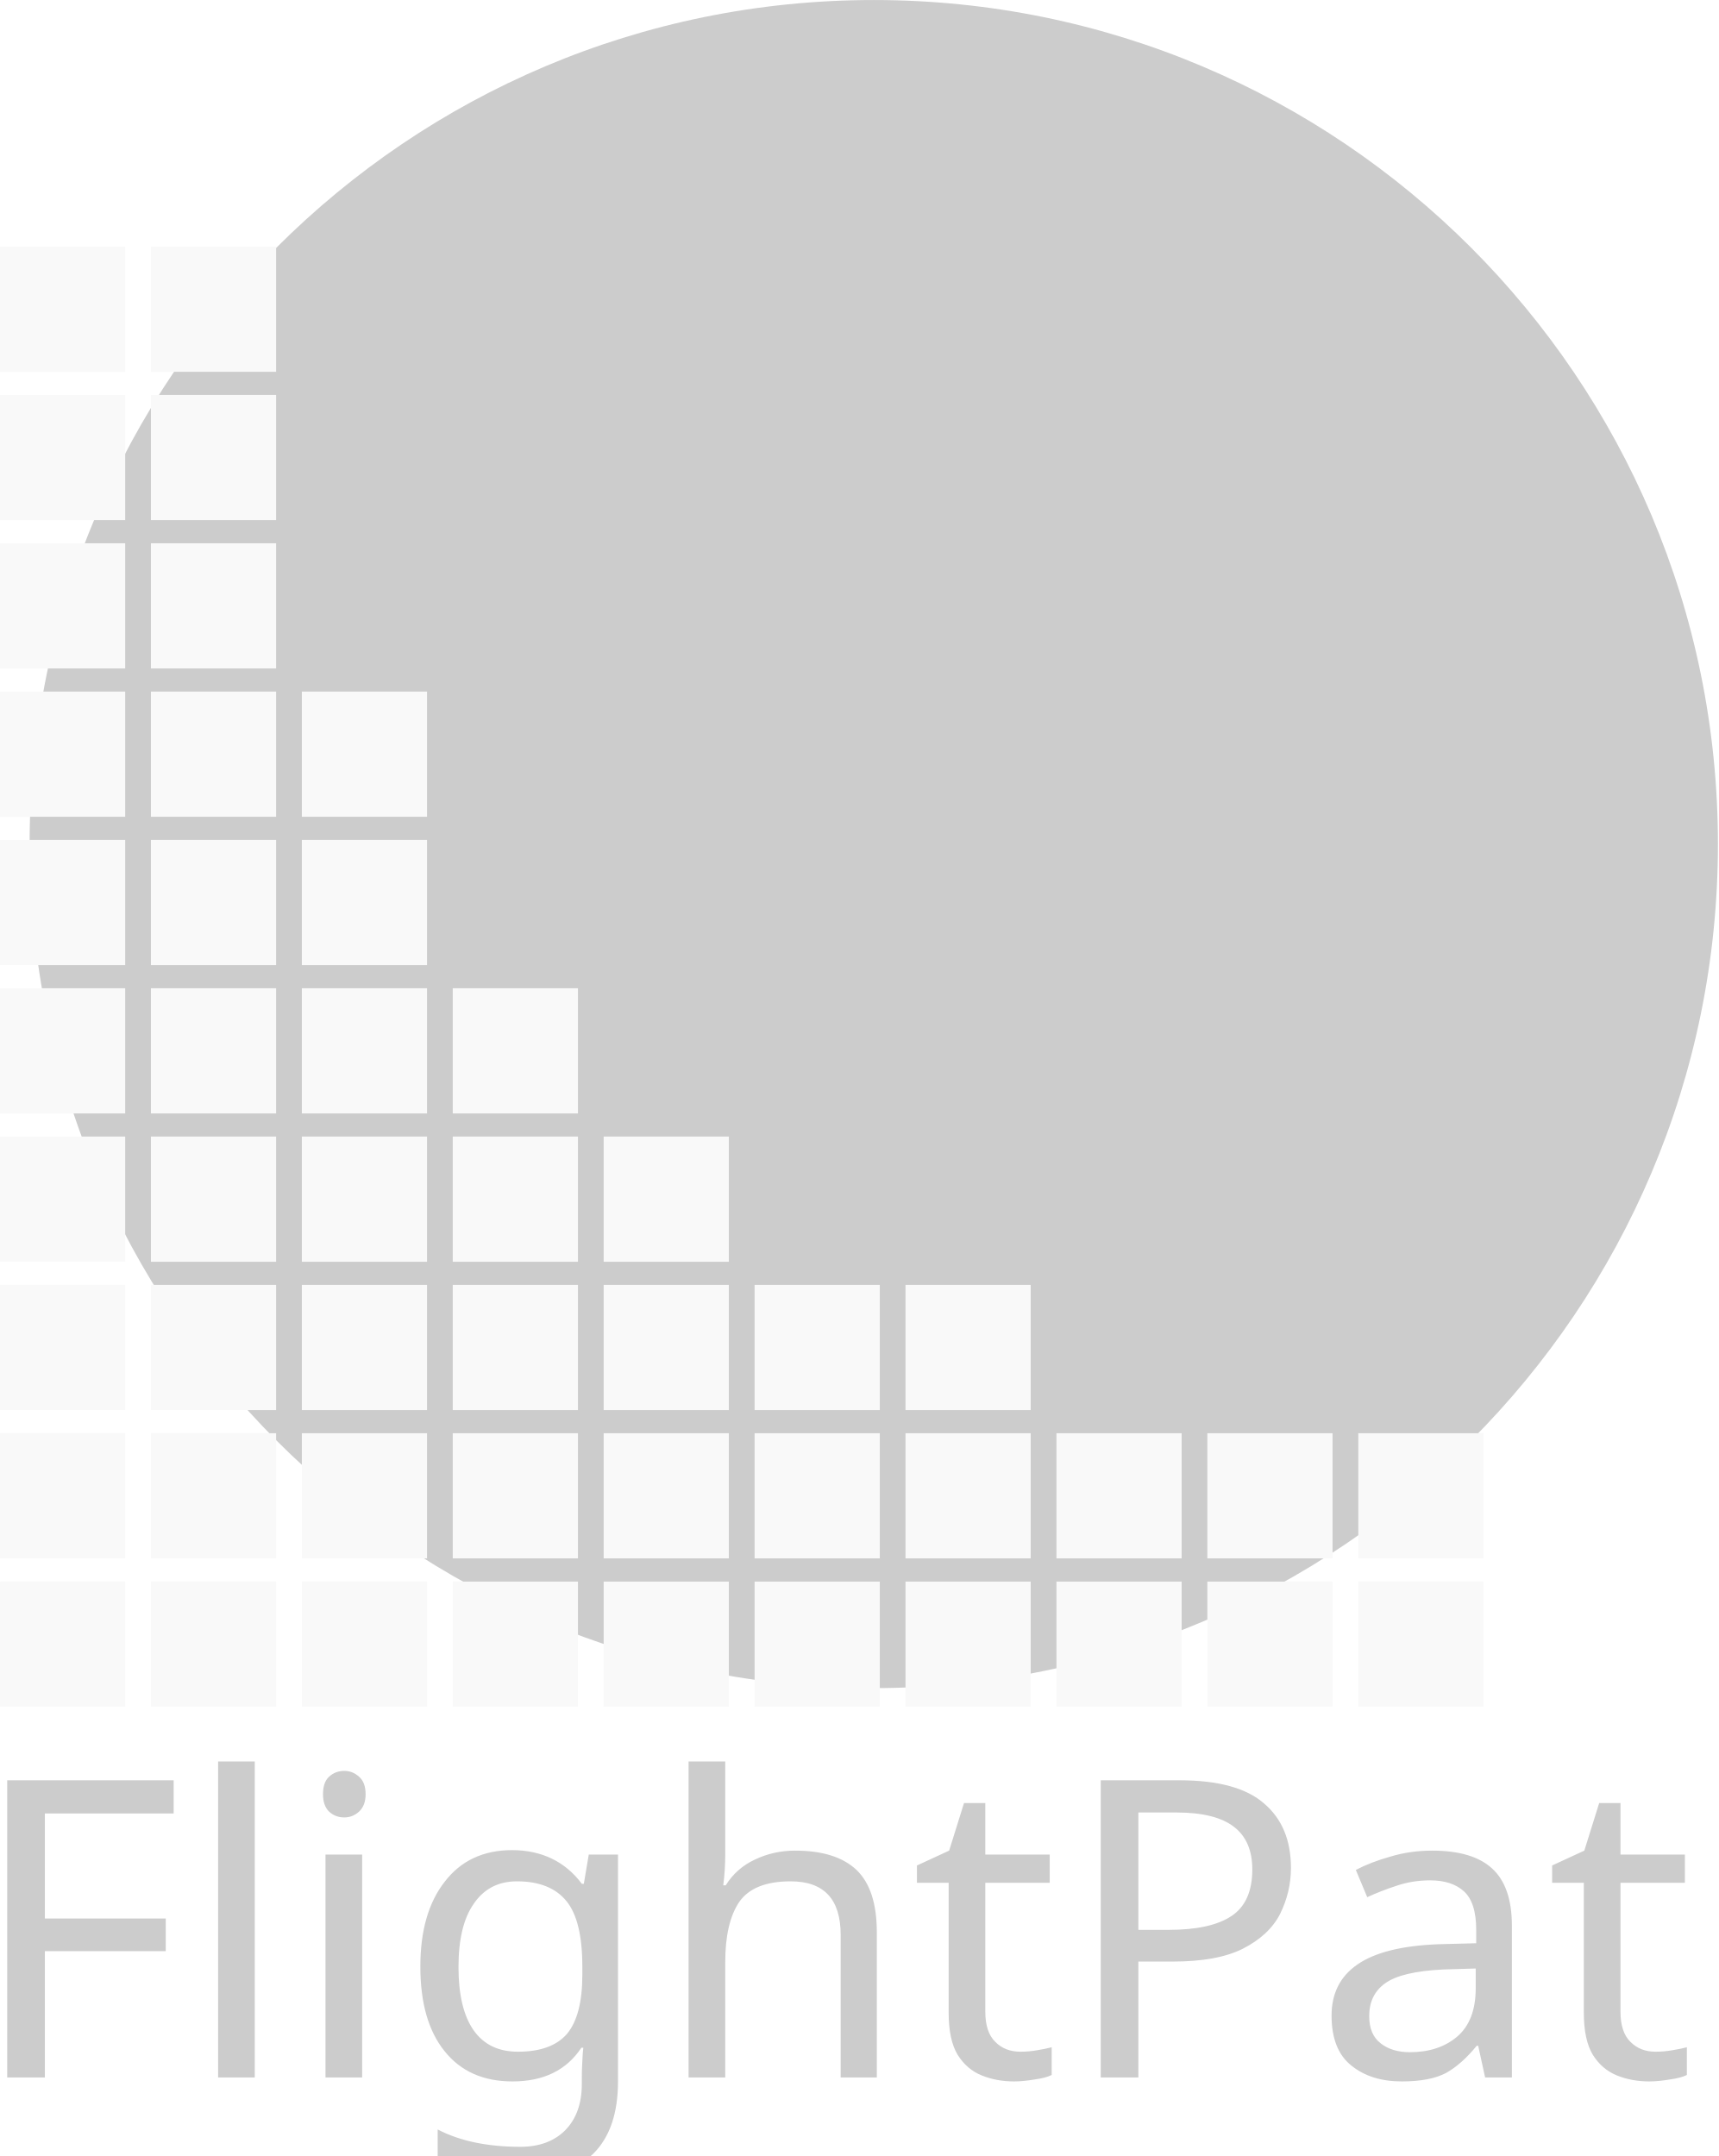
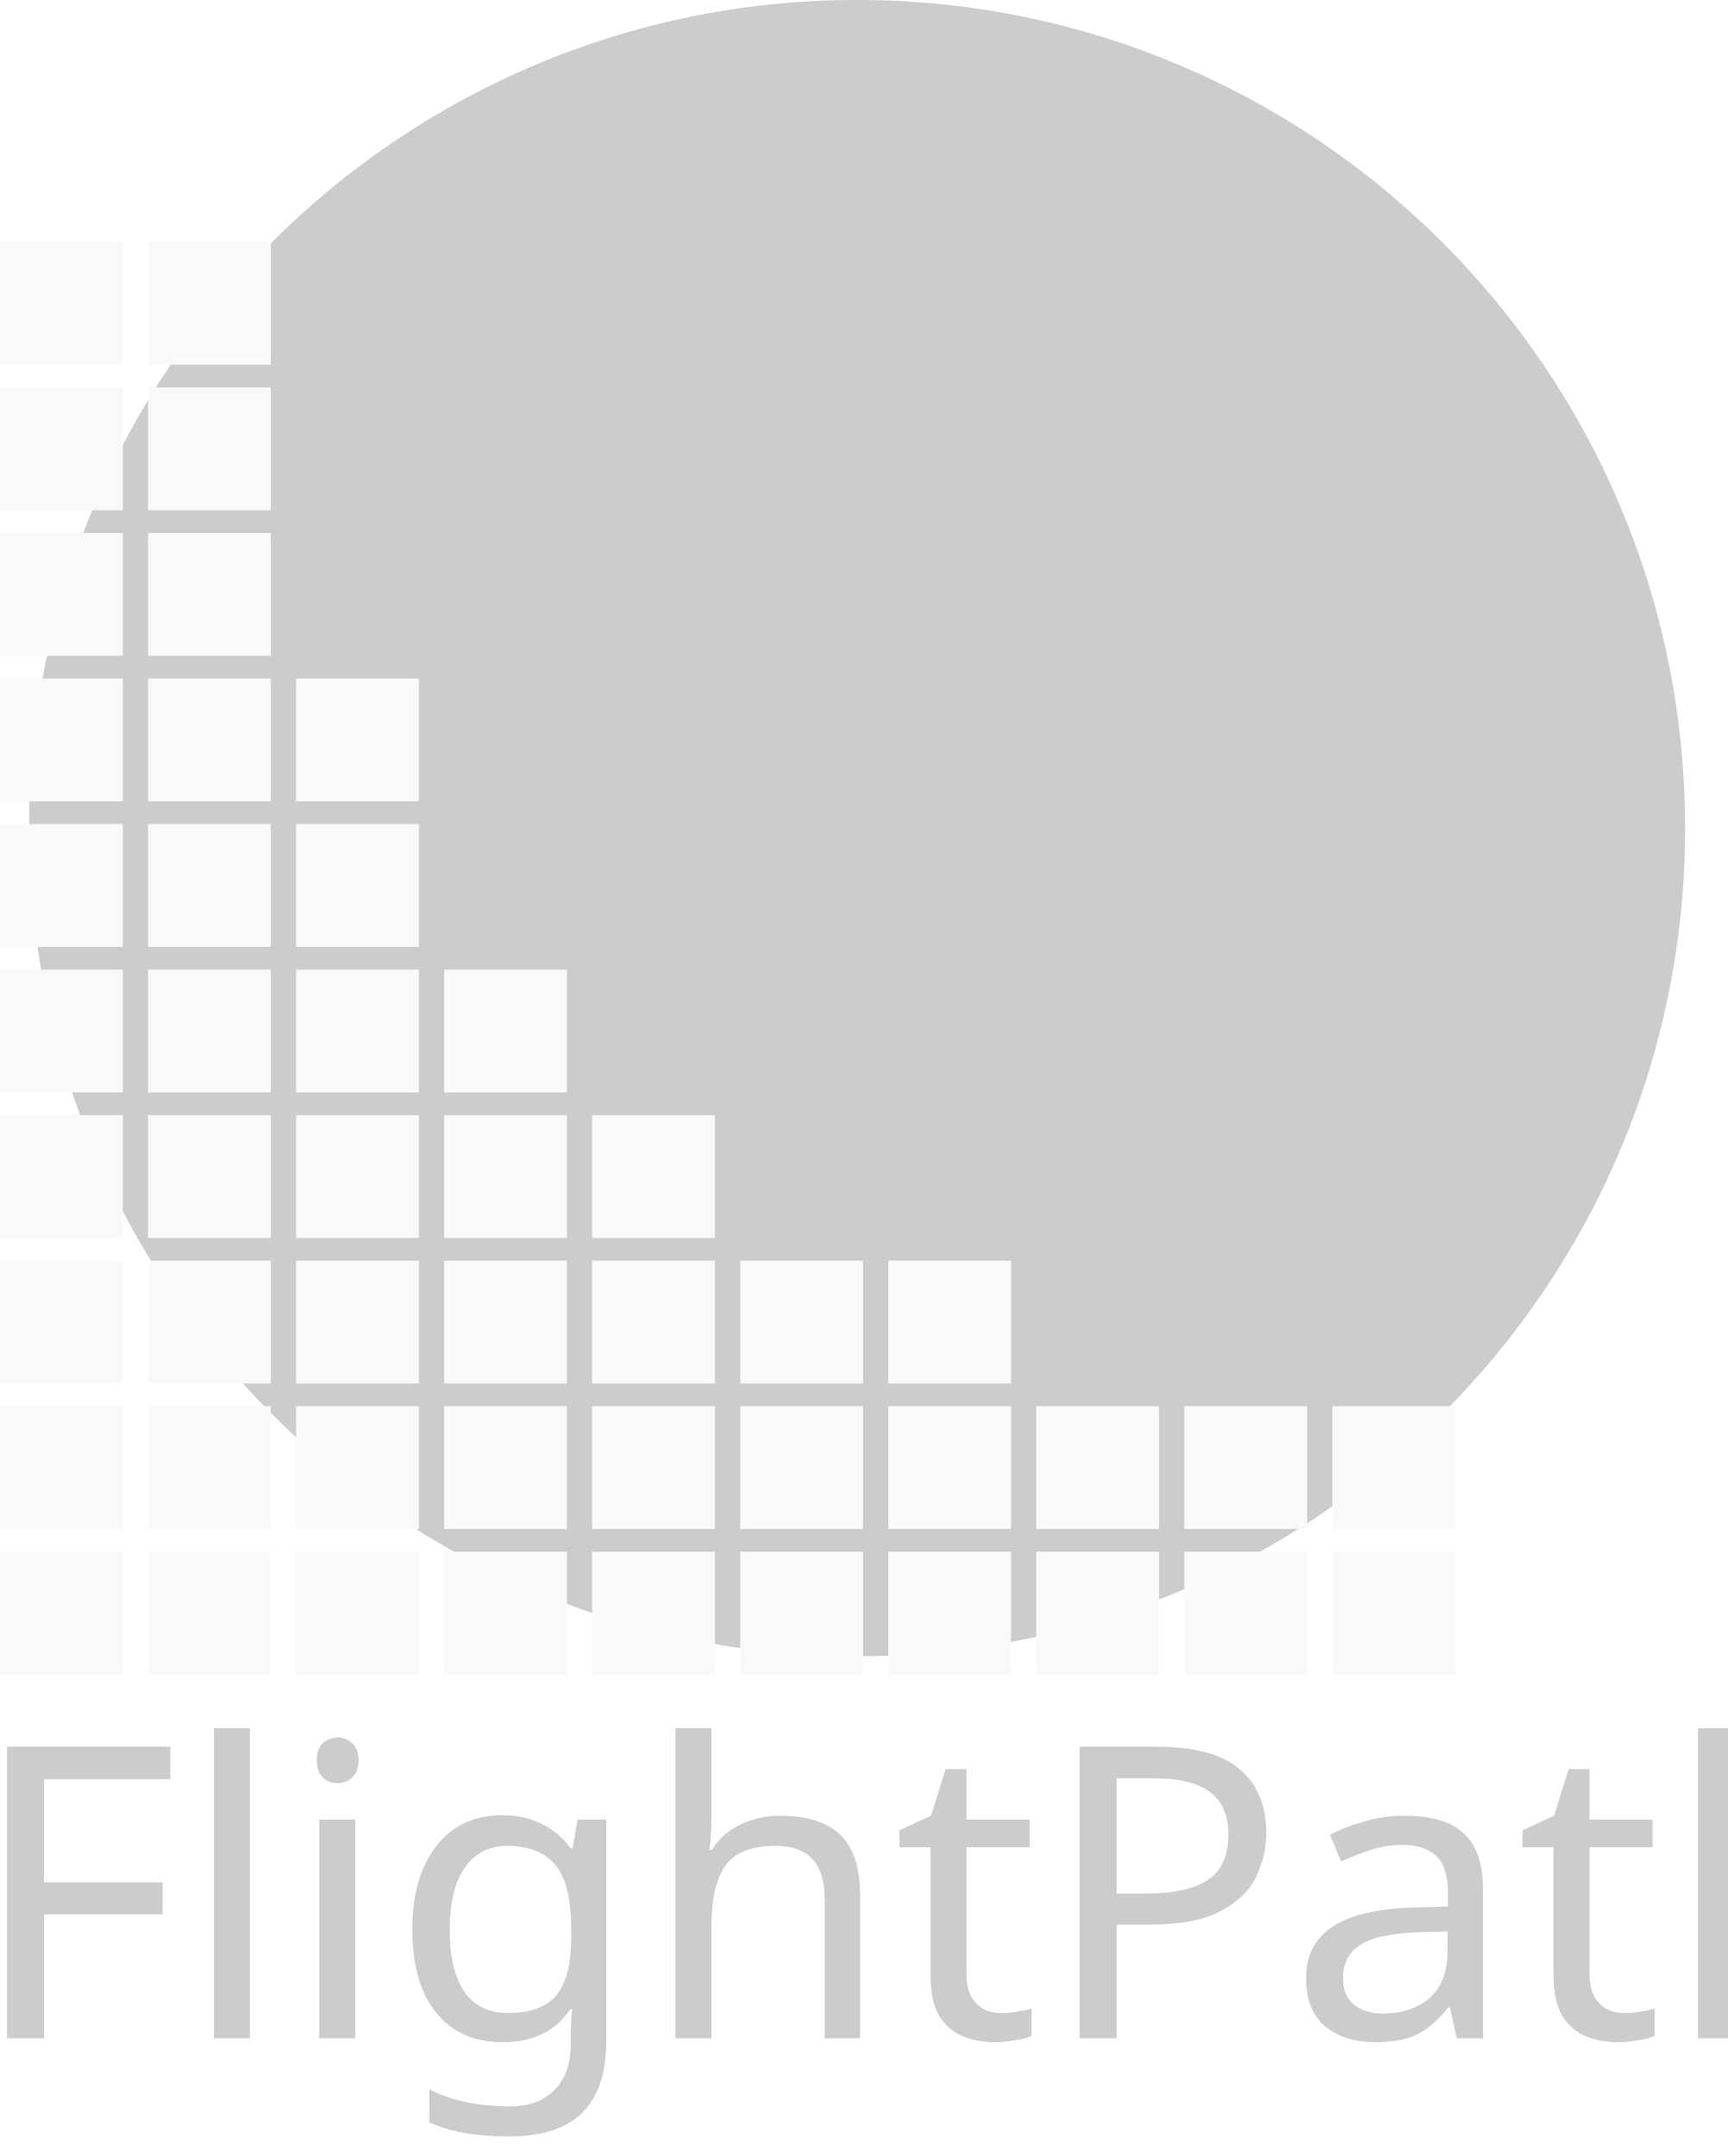
- <svg xmlns="http://www.w3.org/2000/svg" width="2.134in" height="2.678in" viewBox="0 0 54.199 68.013" version="1.1" id="svg1">
+ <svg xmlns="http://www.w3.org/2000/svg" width="210" height="262" viewBox="0 0 55.562 69.321" version="1.1" id="svg1">
  <defs id="defs1" />
  <g id="g3" transform="translate(-11.04577,-4.541412)">
    <circle style="fill:#cccccc;fill-opacity:1;stroke:#fbbc40;stroke-width:0" id="path1" cx="38.607" cy="31.168" r="26.627" />
    <text xml:space="preserve" style="font-size:13.121px;font-family:'Shree Devanagari 714';-inkscape-font-specification:'Shree Devanagari 714, ';fill:#cccccc;fill-opacity:1;stroke:#cccccc;stroke-width:0;stroke-opacity:1" x="10.006" y="70.076" id="text1-9">
      <tspan id="tspan1-4" style="font-style:normal;font-variant:normal;font-weight:normal;font-stretch:normal;font-family:'Shree Devanagari 714';-inkscape-font-specification:'Shree Devanagari 714, ';fill:#cccccc;fill-opacity:1;stroke:#cccccc;stroke-width:0;stroke-opacity:1" x="10.006" y="70.076">FlightPath</tspan>
    </text>
    <rect style="fill:#f9f9f9;stroke:#fbbc40;stroke-width:0" id="rect1-6-4-1-7-2-5-4" width="3.949" height="3.949" x="53.89" y="54.434" />
    <rect style="fill:#f9f9f9;stroke:#fbbc40;stroke-width:0" id="rect1-3-1-5-8-5-8-5-6" width="3.949" height="3.949" x="34.848" y="54.434" />
    <rect style="fill:#f9f9f9;stroke:#fbbc40;stroke-width:0" id="rect1-7-8-4-2-6-3" width="3.949" height="3.949" x="39.608" y="54.434" />
    <rect style="fill:#f9f9f9;stroke:#fbbc40;stroke-width:0" id="rect1-3-5-7-9-5-9-3" width="3.949" height="3.949" x="30.087" y="54.434" />
    <rect style="fill:#f9f9f9;stroke:#fbbc40;stroke-width:0" id="rect1-3-13-3-9-9-2-0" width="3.949" height="3.949" x="44.369" y="54.434" />
    <rect style="fill:#f9f9f9;stroke:#fbbc40;stroke-width:0" id="rect1-3-1-8-8-1-8-8-8" width="3.949" height="3.949" x="49.129" y="54.434" />
    <rect style="fill:#f9f9f9;stroke:#fbbc40;stroke-width:0" id="rect1-6-3-5-5-0" width="3.949" height="3.949" x="25.327" y="49.754" />
    <rect style="fill:#f9f9f9;stroke:#fbbc40;stroke-width:0" id="rect1-3-4-3-1-6" width="3.949" height="3.949" x="15.806" y="49.754" />
    <rect style="fill:#f9f9f9;stroke:#fbbc40;stroke-width:0" id="rect1-69-4-9-7" width="3.949" height="3.949" x="11.046" y="49.754" />
    <rect style="fill:#f9f9f9;stroke:#fbbc40;stroke-width:0" id="rect1-3-1-1-6-5-0" width="3.949" height="3.949" x="20.567" y="49.754" />
    <rect style="fill:#f9f9f9;stroke:#fbbc40;stroke-width:0" id="rect1" width="3.949" height="3.949" x="11.046" y="12.32" />
    <rect style="fill:#f9f9f9;fill-opacity:1;stroke:#fbbc40;stroke-width:0" id="rect1-3" width="3.949" height="3.949" x="15.806" y="12.32" />
    <rect style="fill:#f9f9f9;stroke:#fbbc40;stroke-width:0" id="rect1-69" width="3.949" height="3.949" x="11.046" y="16.999" />
    <rect style="fill:#f9f9f9;fill-opacity:1;stroke:#fbbc40;stroke-width:0" id="rect1-3-4" width="3.949" height="3.949" x="15.806" y="16.999" />
    <rect style="fill:#f9f9f9;stroke:#fbbc40;stroke-width:0" id="rect1-69-4" width="3.949" height="3.949" x="11.046" y="21.679" />
    <rect style="fill:#f9f9f9;stroke:#fbbc40;stroke-width:0" id="rect1-3-4-3" width="3.949" height="3.949" x="15.806" y="21.679" />
    <rect style="fill:#f9f9f9;stroke:#fbbc40;stroke-width:0" id="rect1-1" width="3.949" height="3.949" x="11.046" y="26.358" />
    <rect style="fill:#f9f9f9;stroke:#fbbc40;stroke-width:0" id="rect1-3-8" width="3.949" height="3.949" x="15.806" y="26.358" />
    <rect style="fill:#f9f9f9;fill-opacity:1;stroke:#fbbc40;stroke-width:0" id="rect1-3-1-83" width="3.949" height="3.949" x="20.567" y="26.358" />
    <rect style="fill:#f9f9f9;stroke:#fbbc40;stroke-width:0" id="rect1-69-41" width="3.949" height="3.949" x="11.046" y="31.037" />
    <rect style="fill:#f9f9f9;stroke:#fbbc40;stroke-width:0" id="rect1-3-4-7" width="3.949" height="3.949" x="15.806" y="31.037" />
    <rect style="fill:#f9f9f9;stroke:#fbbc40;stroke-width:0" id="rect1-3-1-1-1" width="3.949" height="3.949" x="20.567" y="31.037" />
    <rect style="fill:#f9f9f9;fill-opacity:0;stroke:#fbbc40;stroke-width:0" id="rect1-6-3-8" width="3.949" height="3.949" x="25.327" y="31.037" />
    <rect style="fill:#f9f9f9;stroke:#fbbc40;stroke-width:0" id="rect1-69-4-9" width="3.949" height="3.949" x="11.046" y="35.717" />
    <rect style="fill:#f9f9f9;stroke:#fbbc40;stroke-width:0" id="rect1-3-4-3-1" width="3.949" height="3.949" x="15.806" y="35.717" />
    <rect style="fill:#f9f9f9;stroke:#fbbc40;stroke-width:0" id="rect1-3-1-1-6-5" width="3.949" height="3.949" x="20.567" y="35.717" />
    <rect style="fill:#f9f9f9;stroke:#fbbc40;stroke-width:0" id="rect1-6-3-5-5" width="3.949" height="3.949" x="25.327" y="35.717" />
    <rect style="fill:#f9f9f9;fill-opacity:0;stroke:#fbbc40;stroke-width:0" id="rect1-3-5-7-9-5" width="3.949" height="3.949" x="30.087" y="35.717" />
    <rect style="fill:#f9f9f9;stroke:#fbbc40;stroke-width:0" id="rect1-1-8" width="3.949" height="3.949" x="11.046" y="40.396" />
    <rect style="fill:#f9f9f9;stroke:#fbbc40;stroke-width:0" id="rect1-3-8-5" width="3.949" height="3.949" x="15.806" y="40.396" />
    <rect style="fill:#f9f9f9;stroke:#fbbc40;stroke-width:0" id="rect1-3-1-83-8" width="3.949" height="3.949" x="20.567" y="40.396" />
    <rect style="fill:#f9f9f9;stroke:#fbbc40;stroke-width:0" id="rect1-6-5-3" width="3.949" height="3.949" x="25.327" y="40.396" />
    <rect style="fill:#f9f9f9;stroke:#fbbc40;stroke-width:0" id="rect1-3-5-2-0" width="3.949" height="3.949" x="30.087" y="40.396" />
    <rect style="fill:#f9f9f9;stroke:#fbbc40;stroke-width:0" id="rect1-69-41-2" width="3.949" height="3.949" x="11.046" y="45.075" />
    <rect style="fill:#f9f9f9;stroke:#fbbc40;stroke-width:0" id="rect1-3-4-7-7" width="3.949" height="3.949" x="15.806" y="45.075" />
    <rect style="fill:#f9f9f9;stroke:#fbbc40;stroke-width:0" id="rect1-3-1-1-1-1" width="3.949" height="3.949" x="20.567" y="45.075" />
    <rect style="fill:#f9f9f9;stroke:#fbbc40;stroke-width:0" id="rect1-6-3-8-5" width="3.949" height="3.949" x="25.327" y="45.075" />
    <rect style="fill:#f9f9f9;stroke:#fbbc40;stroke-width:0" id="rect1-3-5-7-7-2" width="3.949" height="3.949" x="30.087" y="45.075" />
    <rect style="fill:#f9f9f9;stroke:#fbbc40;stroke-width:0" id="rect1-3-1-5-8-8-1" width="3.949" height="3.949" x="34.848" y="45.075" />
    <rect style="fill:#f9f9f9;stroke:#fbbc40;stroke-width:0" id="rect1-7-8-7-1" width="3.949" height="3.949" x="39.608" y="45.075" />
    <rect style="fill:#f9f9f9;stroke:#fbbc40;stroke-width:0" id="rect1-3-5-7-9-5-9" width="3.949" height="3.949" x="30.087" y="49.754" />
    <rect style="fill:#f9f9f9;stroke:#fbbc40;stroke-width:0" id="rect1-3-1-5-8-5-8-5" width="3.949" height="3.949" x="34.848" y="49.754" />
    <rect style="fill:#f9f9f9;stroke:#fbbc40;stroke-width:0" id="rect1-6-3-5-5-0-6" width="3.949" height="3.949" x="25.327" y="54.434" />
    <rect style="fill:#f9f9f9;stroke:#fbbc40;stroke-width:0" id="rect1-7-8-4-2-6" width="3.949" height="3.949" x="39.608" y="49.754" />
    <rect style="fill:#f9f9f9;stroke:#fbbc40;stroke-width:0" id="rect1-3-13-3-9-9-2" width="3.949" height="3.949" x="44.369" y="49.754" />
    <rect style="fill:#f9f9f9;stroke:#fbbc40;stroke-width:0" id="rect1-3-1-8-8-1-8-8" width="3.949" height="3.949" x="49.129" y="49.754" />
    <rect style="fill:#f9f9f9;stroke:#fbbc40;stroke-width:0" id="rect1-6-4-1-7-2-5" width="3.949" height="3.949" x="53.89" y="49.754" />
    <rect style="fill:#f9f9f9;stroke:#fbbc40;stroke-width:0" id="rect1-69-4-9-7-9" width="3.949" height="3.949" x="11.046" y="54.434" />
    <rect style="fill:#f9f9f9;stroke:#fbbc40;stroke-width:0" id="rect1-3-4-3-1-6-0" width="3.949" height="3.949" x="15.806" y="54.434" />
    <rect style="fill:#f9f9f9;stroke:#fbbc40;stroke-width:0" id="rect1-3-1-1-6-5-0-5" width="3.949" height="3.949" x="20.567" y="54.434" />
  </g>
</svg>
